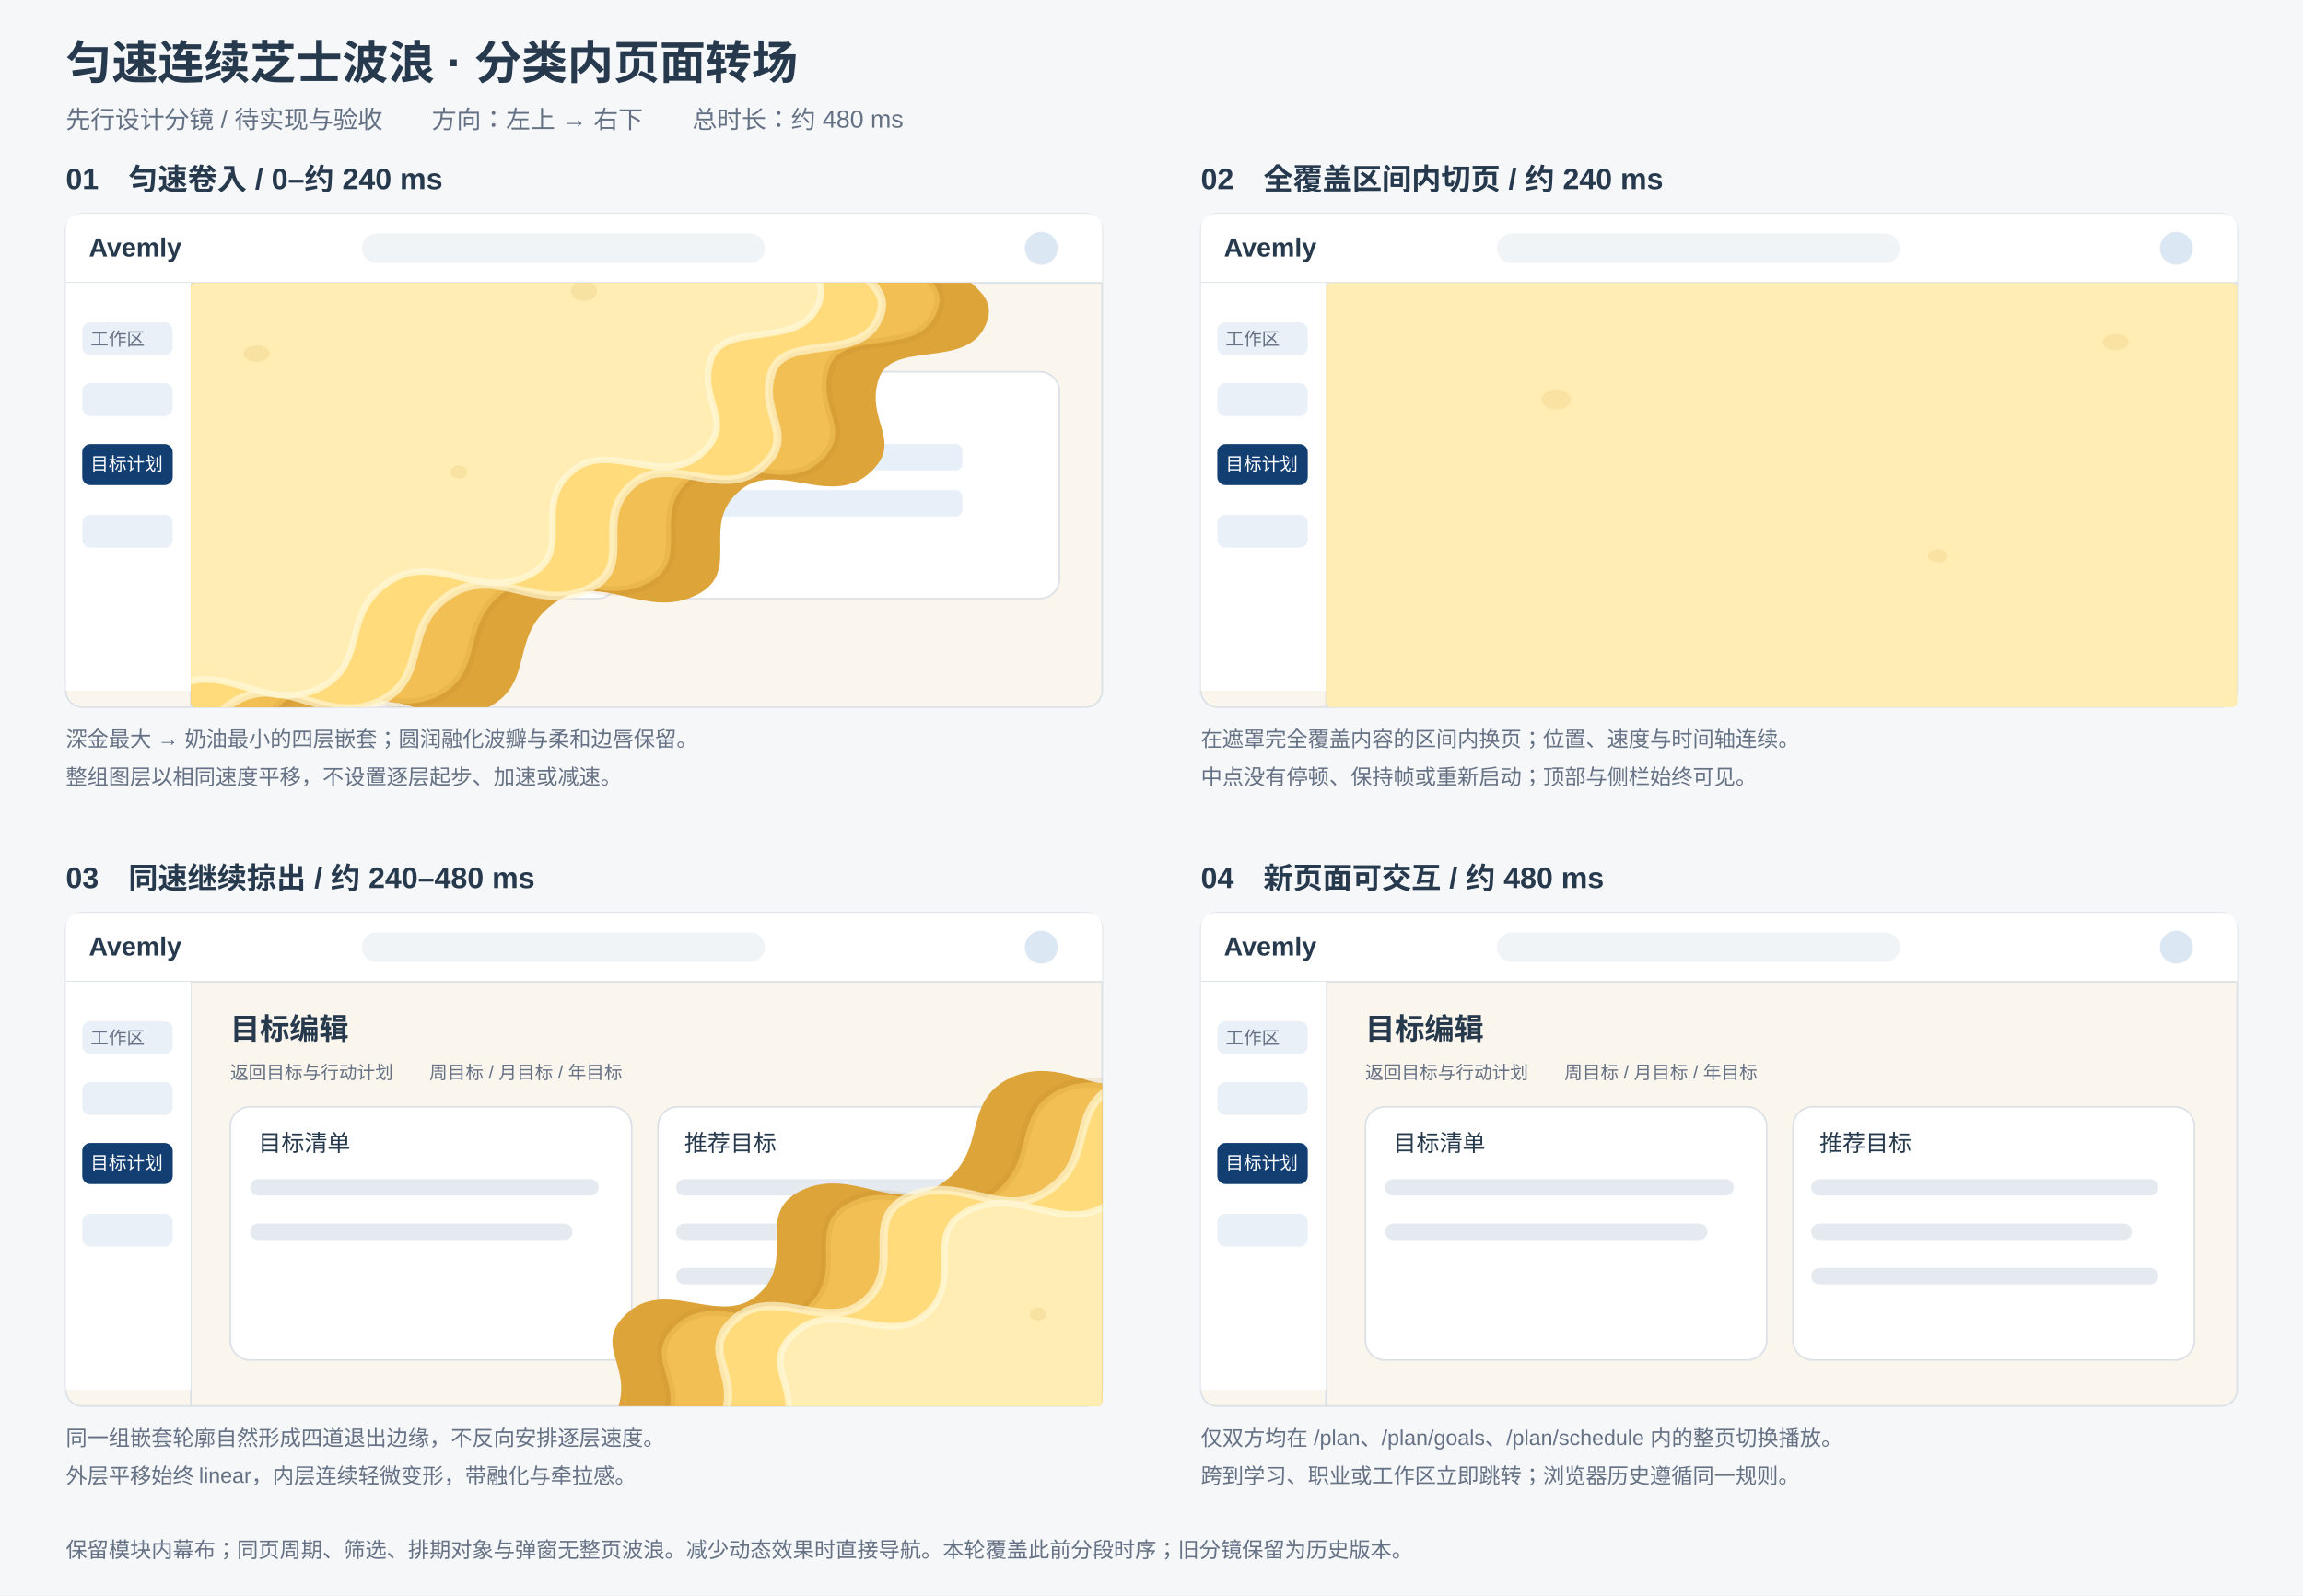
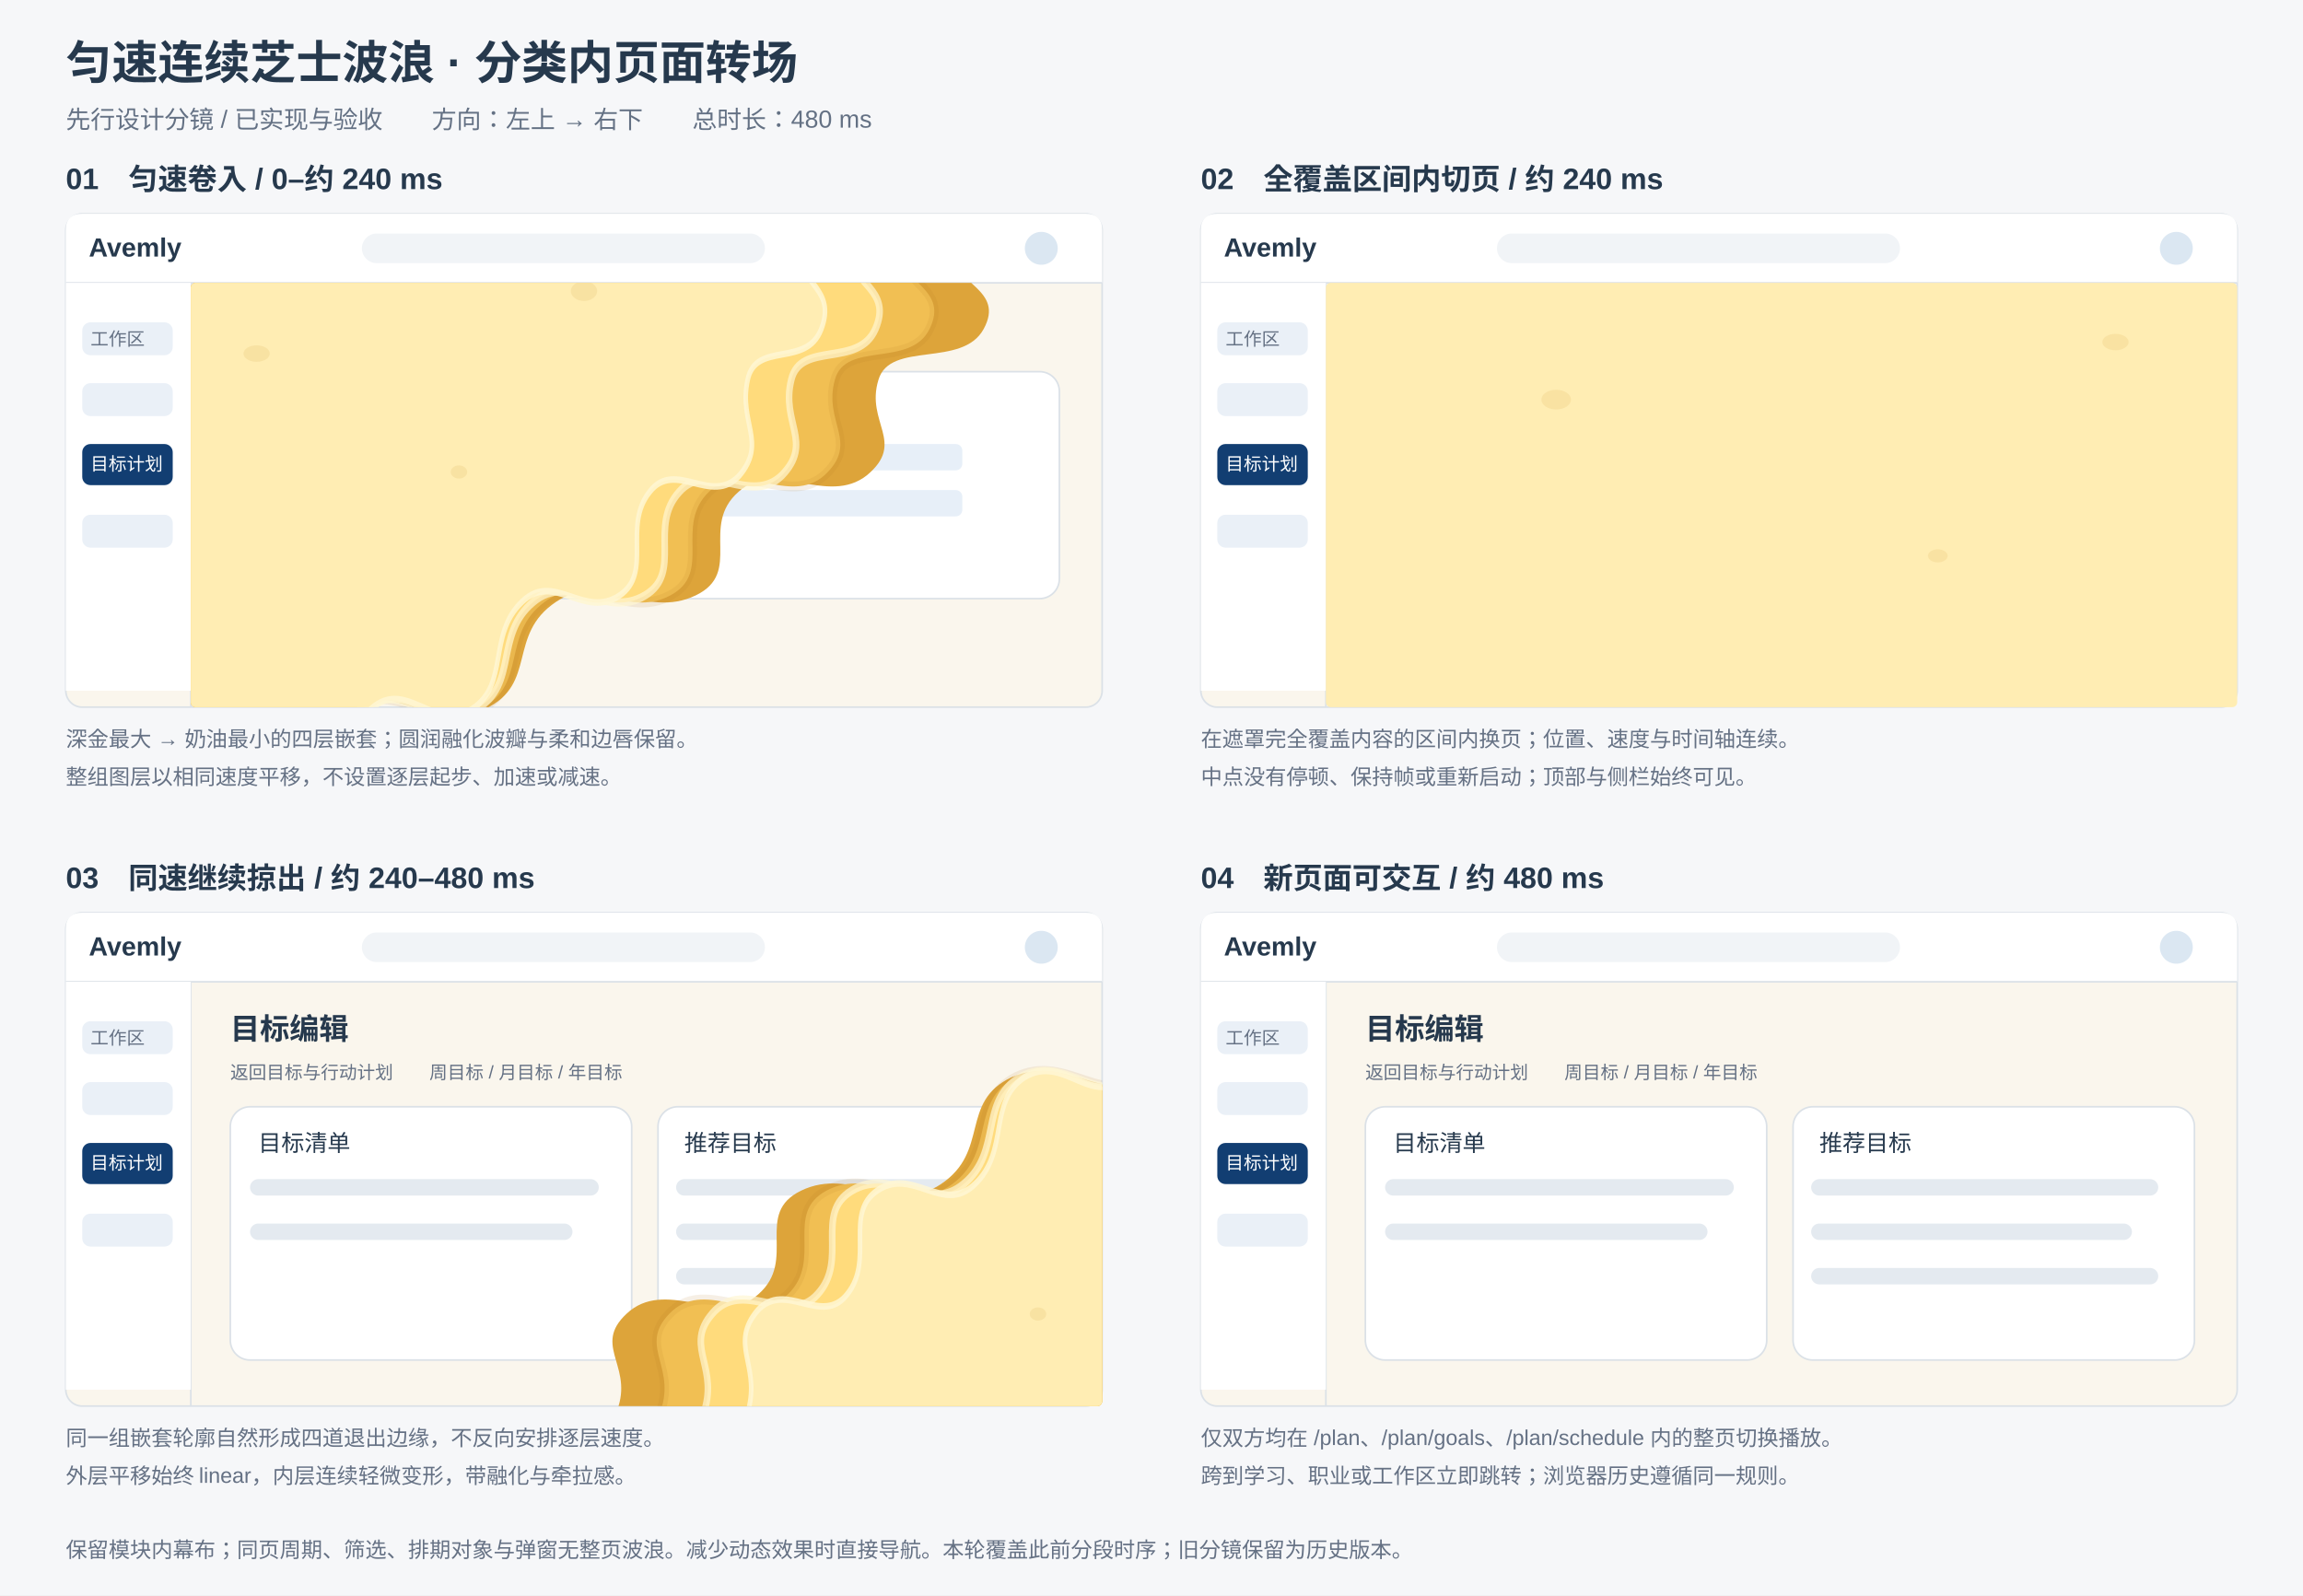
<svg xmlns="http://www.w3.org/2000/svg" width="1400" height="970" viewBox="0 0 1400 970">
  <defs>
    <style>text{font-family:Arial,'Microsoft YaHei',sans-serif;fill:#26394d}.title{font-size:28px;font-weight:700}.sub{font-size:15px;fill:#647184}.label{font-size:18px;font-weight:700}.small{font-size:13px;fill:#657184}.tiny{font-size:11px;fill:#657184}.white{fill:#fff}</style>
    <clipPath id="content">
      <rect x="76" y="42" width="554" height="258" rx="3" />
    </clipPath>
    <path id="melt" d="M-120-100H570V-12C568 3 532 8 534 29C536 49 567 52 554 76C541 100 497 83 490 107C482 133 507 145 483 165C459 184 427 155 405 175C381 196 408 224 379 238C348 253 322 223 294 242C264 262 283 292 251 307C216 322 192 286 160 309C130 331 145 367 106 372C70 376 60 353 29 372C0 391 7 421-30 431H-120Z" />
    <g id="shell">
      <rect width="630" height="300" rx="10" fill="#faf6ed" stroke="#dbe1e7" />
      <path d="M10 0H620Q630 0 630 10V42H0V10Q0 0 10 0" fill="#fff" />
      <path d="M0 42H630M76 42V300" fill="none" stroke="#dbe1e7" />
      <rect x="0" y="42" width="76" height="248" fill="#fff" />
      <text x="14" y="26" font-size="16" font-weight="700">Avemly</text>
      <rect x="180" y="12" width="245" height="18" rx="9" fill="#f1f4f7" />
      <circle cx="593" cy="21" r="10" fill="#dbe7f2" />
      <rect x="10" y="66" width="55" height="20" rx="5" fill="#eaf0f7" />
      <text x="15" y="80" class="tiny">工作区</text>
      <rect x="10" y="103" width="55" height="20" rx="5" fill="#eaf0f7" />
      <rect x="10" y="140" width="55" height="25" rx="5" fill="#123e72" />
      <text x="15" y="156" class="tiny white">目标计划</text>
      <rect x="10" y="183" width="55" height="20" rx="5" fill="#eaf0f7" />
    </g>
    <g id="oldpage">
      <text x="100" y="77" class="label">目标与行动计划</text>
      <rect x="100" y="96" width="235" height="138" rx="12" fill="#fff" stroke="#dbe1e7" />
      <rect x="349" y="96" width="255" height="138" rx="12" fill="#fff" stroke="#dbe1e7" />
      <text x="116" y="123" font-size="14">我的目标</text>
      <text x="365" y="123" font-size="14">我的计划</text>
      <rect x="116" y="140" width="164" height="16" rx="4" fill="#e7eff8" />
      <rect x="116" y="168" width="164" height="16" rx="4" fill="#e7eff8" />
      <rect x="116" y="196" width="164" height="23" rx="9" fill="#f1f1ef" />
      <text x="127" y="212" class="tiny">编辑目标并预览</text>
      <rect x="365" y="140" width="180" height="16" rx="4" fill="#e7eff8" />
      <rect x="365" y="168" width="180" height="16" rx="4" fill="#e7eff8" />
    </g>
    <g id="newpage">
      <text x="100" y="77" class="label">目标编辑</text>
      <text x="100" y="101" class="tiny">返回目标与行动计划　　周目标 / 月目标 / 年目标</text>
      <rect x="100" y="118" width="244" height="154" rx="12" fill="#fff" stroke="#dbe1e7" />
      <rect x="360" y="118" width="244" height="154" rx="12" fill="#fff" stroke="#dbe1e7" />
      <text x="117" y="145" font-size="14">目标清单</text>
      <text x="376" y="145" font-size="14">推荐目标</text>
      <path d="M117 167H319M117 194H303M376 167H577M376 194H561M376 221H577" stroke="#e4eaf0" stroke-width="10" stroke-linecap="round" />
    </g>
    <g id="layers">
      <use href="#melt" fill="#dda43a" />
-       <use href="#melt" transform="translate(-30,-7)" fill="#f1bf53" stroke="#b67b24" stroke-opacity=".12" stroke-width="6" stroke-linejoin="round" />
-       <use href="#melt" transform="translate(-65,-4)" fill="#ffdb7c" stroke="#fff7d4" stroke-opacity=".7" stroke-width="5" stroke-linejoin="round" />
-       <use href="#melt" transform="translate(-102,-12)" fill="#ffedb3" stroke="#fff7d4" stroke-opacity=".85" stroke-width="4" stroke-linejoin="round" />
+       <use href="#melt" transform="translate(22.5,0) scale(.9,1)" fill="#f1bf53" stroke="#b67b24" stroke-opacity=".12" stroke-width="6" stroke-linejoin="round" />
+       <use href="#melt" transform="translate(45,0) scale(.8,1)" fill="#ffdb7c" stroke="#fff7d4" stroke-opacity=".7" stroke-width="5" stroke-linejoin="round" />
+       <use href="#melt" transform="translate(67.5,0) scale(.7,1)" fill="#ffedb3" stroke="#fff7d4" stroke-opacity=".85" stroke-width="4" stroke-linejoin="round" />
      <g fill="#d4a447" opacity=".16">
        <ellipse cx="112" cy="91" rx="8" ry="5" />
        <ellipse cx="235" cy="163" rx="5" ry="4" />
        <ellipse cx="311" cy="53" rx="8" ry="6" />
        <ellipse cx="57" cy="224" rx="5" ry="4" />
      </g>
    </g>
  </defs>
  <rect width="1400" height="970" fill="#f6f7f9" />
  <text x="40" y="48" class="title">匀速连续芝士波浪 · 分类内页面转场</text>
-   <text x="40" y="78" class="sub">先行设计分镜 / 待实现与验收　　方向：左上 → 右下　　总时长：约 480 ms</text>
+   <text x="40" y="78" class="sub">先行设计分镜 / 已实现与验收　　方向：左上 → 右下　　总时长：480 ms</text>
  <g transform="translate(40,130)">
    <text y="-15" class="label">01　匀速卷入 / 0–约 240 ms</text>
    <use href="#shell" />
    <use href="#oldpage" />
    <g clip-path="url(#content)">
      <g transform="translate(76,42)">
        <use href="#layers" transform="translate(-72,-48)" />
      </g>
    </g>
    <text y="324" class="small">深金最大 → 奶油最小的四层嵌套；圆润融化波瓣与柔和边唇保留。</text>
    <text y="347" class="small">整组图层以相同速度平移，不设置逐层起步、加速或减速。</text>
  </g>
  <g transform="translate(730,130)">
    <text y="-15" class="label">02　全覆盖区间内切页 / 约 240 ms</text>
    <use href="#shell" />
    <g clip-path="url(#content)">
      <rect x="76" y="42" width="554" height="258" fill="#ffedb3" />
      <g fill="#d5a03c" opacity=".14">
        <ellipse cx="216" cy="113" rx="9" ry="6" />
        <ellipse cx="448" cy="208" rx="6" ry="4" />
        <ellipse cx="556" cy="78" rx="8" ry="5" />
      </g>
    </g>
    <text y="324" class="small">在遮罩完全覆盖内容的区间内换页；位置、速度与时间轴连续。</text>
    <text y="347" class="small">中点没有停顿、保持帧或重新启动；顶部与侧栏始终可见。</text>
  </g>
  <g transform="translate(40,555)">
    <text y="-15" class="label">03　同速继续掠出 / 约 240–480 ms</text>
    <use href="#shell" />
    <use href="#newpage" />
    <g clip-path="url(#content)">
      <g transform="translate(76,42)">
        <use href="#layers" transform="translate(390,125) rotate(180 180 120)" />
      </g>
    </g>
    <text y="324" class="small">同一组嵌套轮廓自然形成四道退出边缘，不反向安排逐层速度。</text>
    <text y="347" class="small">外层平移始终 linear，内层连续轻微变形，带融化与牵拉感。</text>
  </g>
  <g transform="translate(730,555)">
    <text y="-15" class="label">04　新页面可交互 / 约 480 ms</text>
    <use href="#shell" />
    <use href="#newpage" />
    <text y="324" class="small">仅双方均在 /plan、/plan/goals、/plan/schedule 内的整页切换播放。</text>
    <text y="347" class="small">跨到学习、职业或工作区立即跳转；浏览器历史遵循同一规则。</text>
  </g>
  <text x="40" y="947" class="small">保留模块内幕布；同页周期、筛选、排期对象与弹窗无整页波浪。减少动态效果时直接导航。本轮覆盖此前分段时序；旧分镜保留为历史版本。</text>
</svg>
